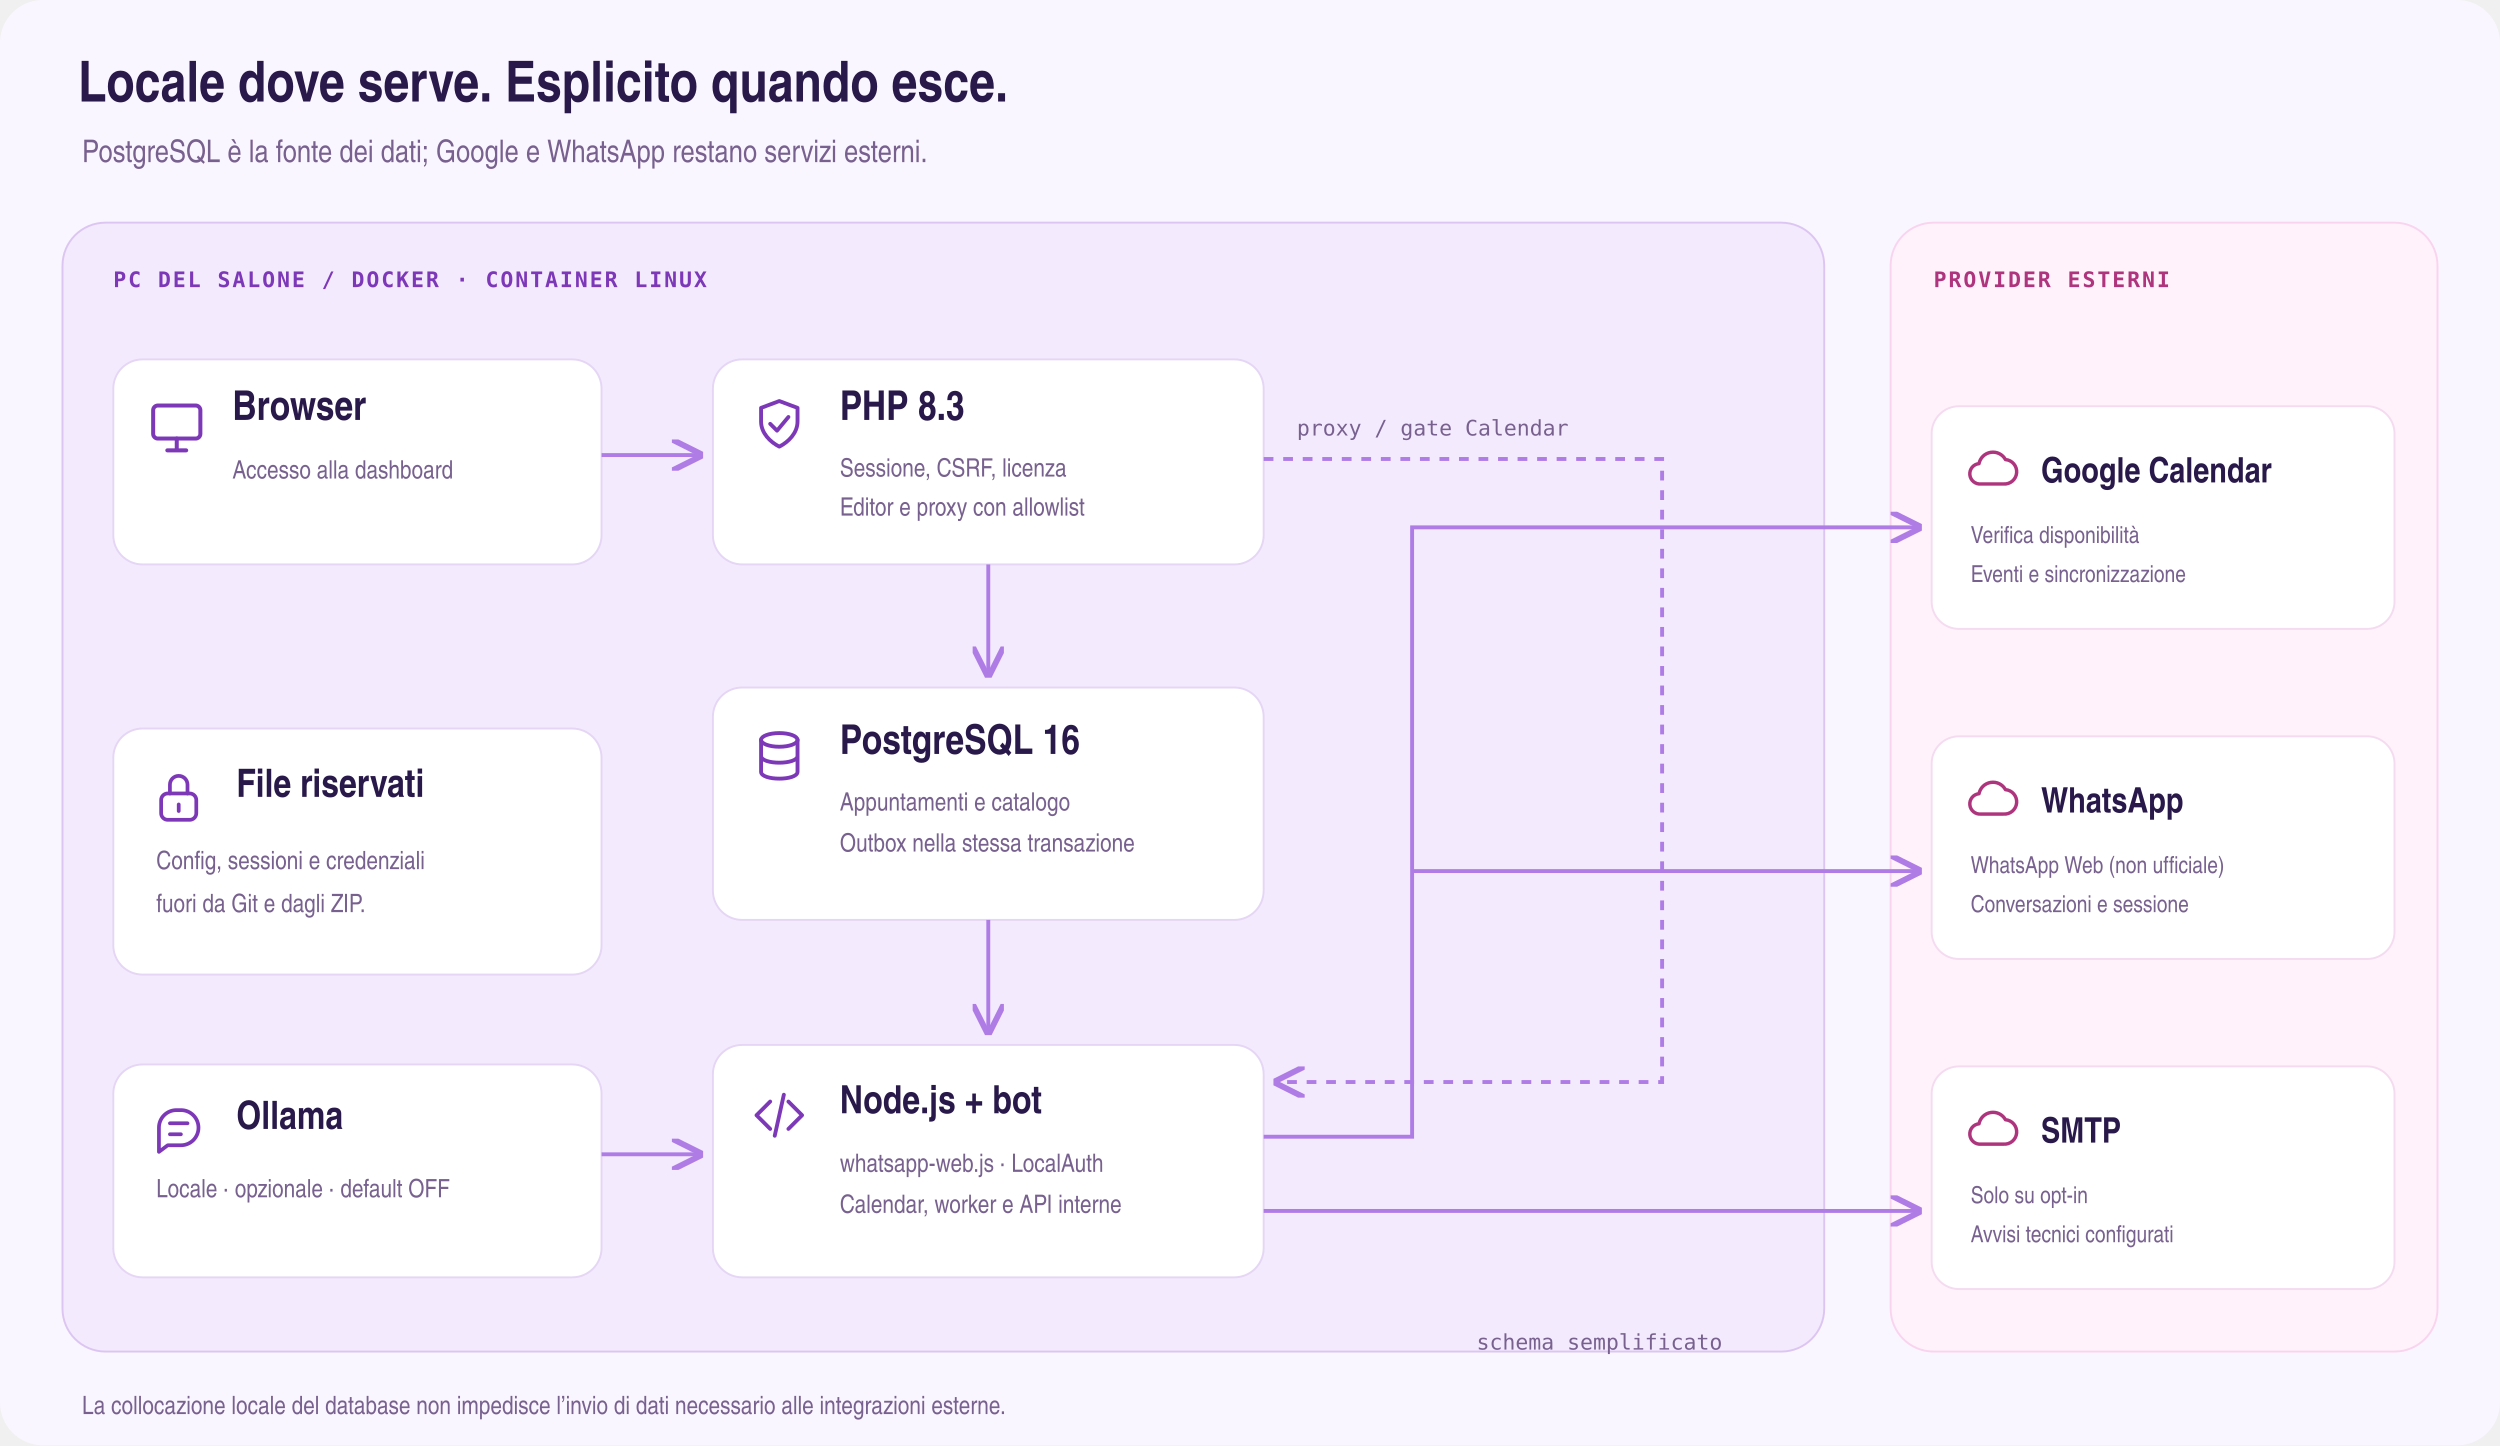
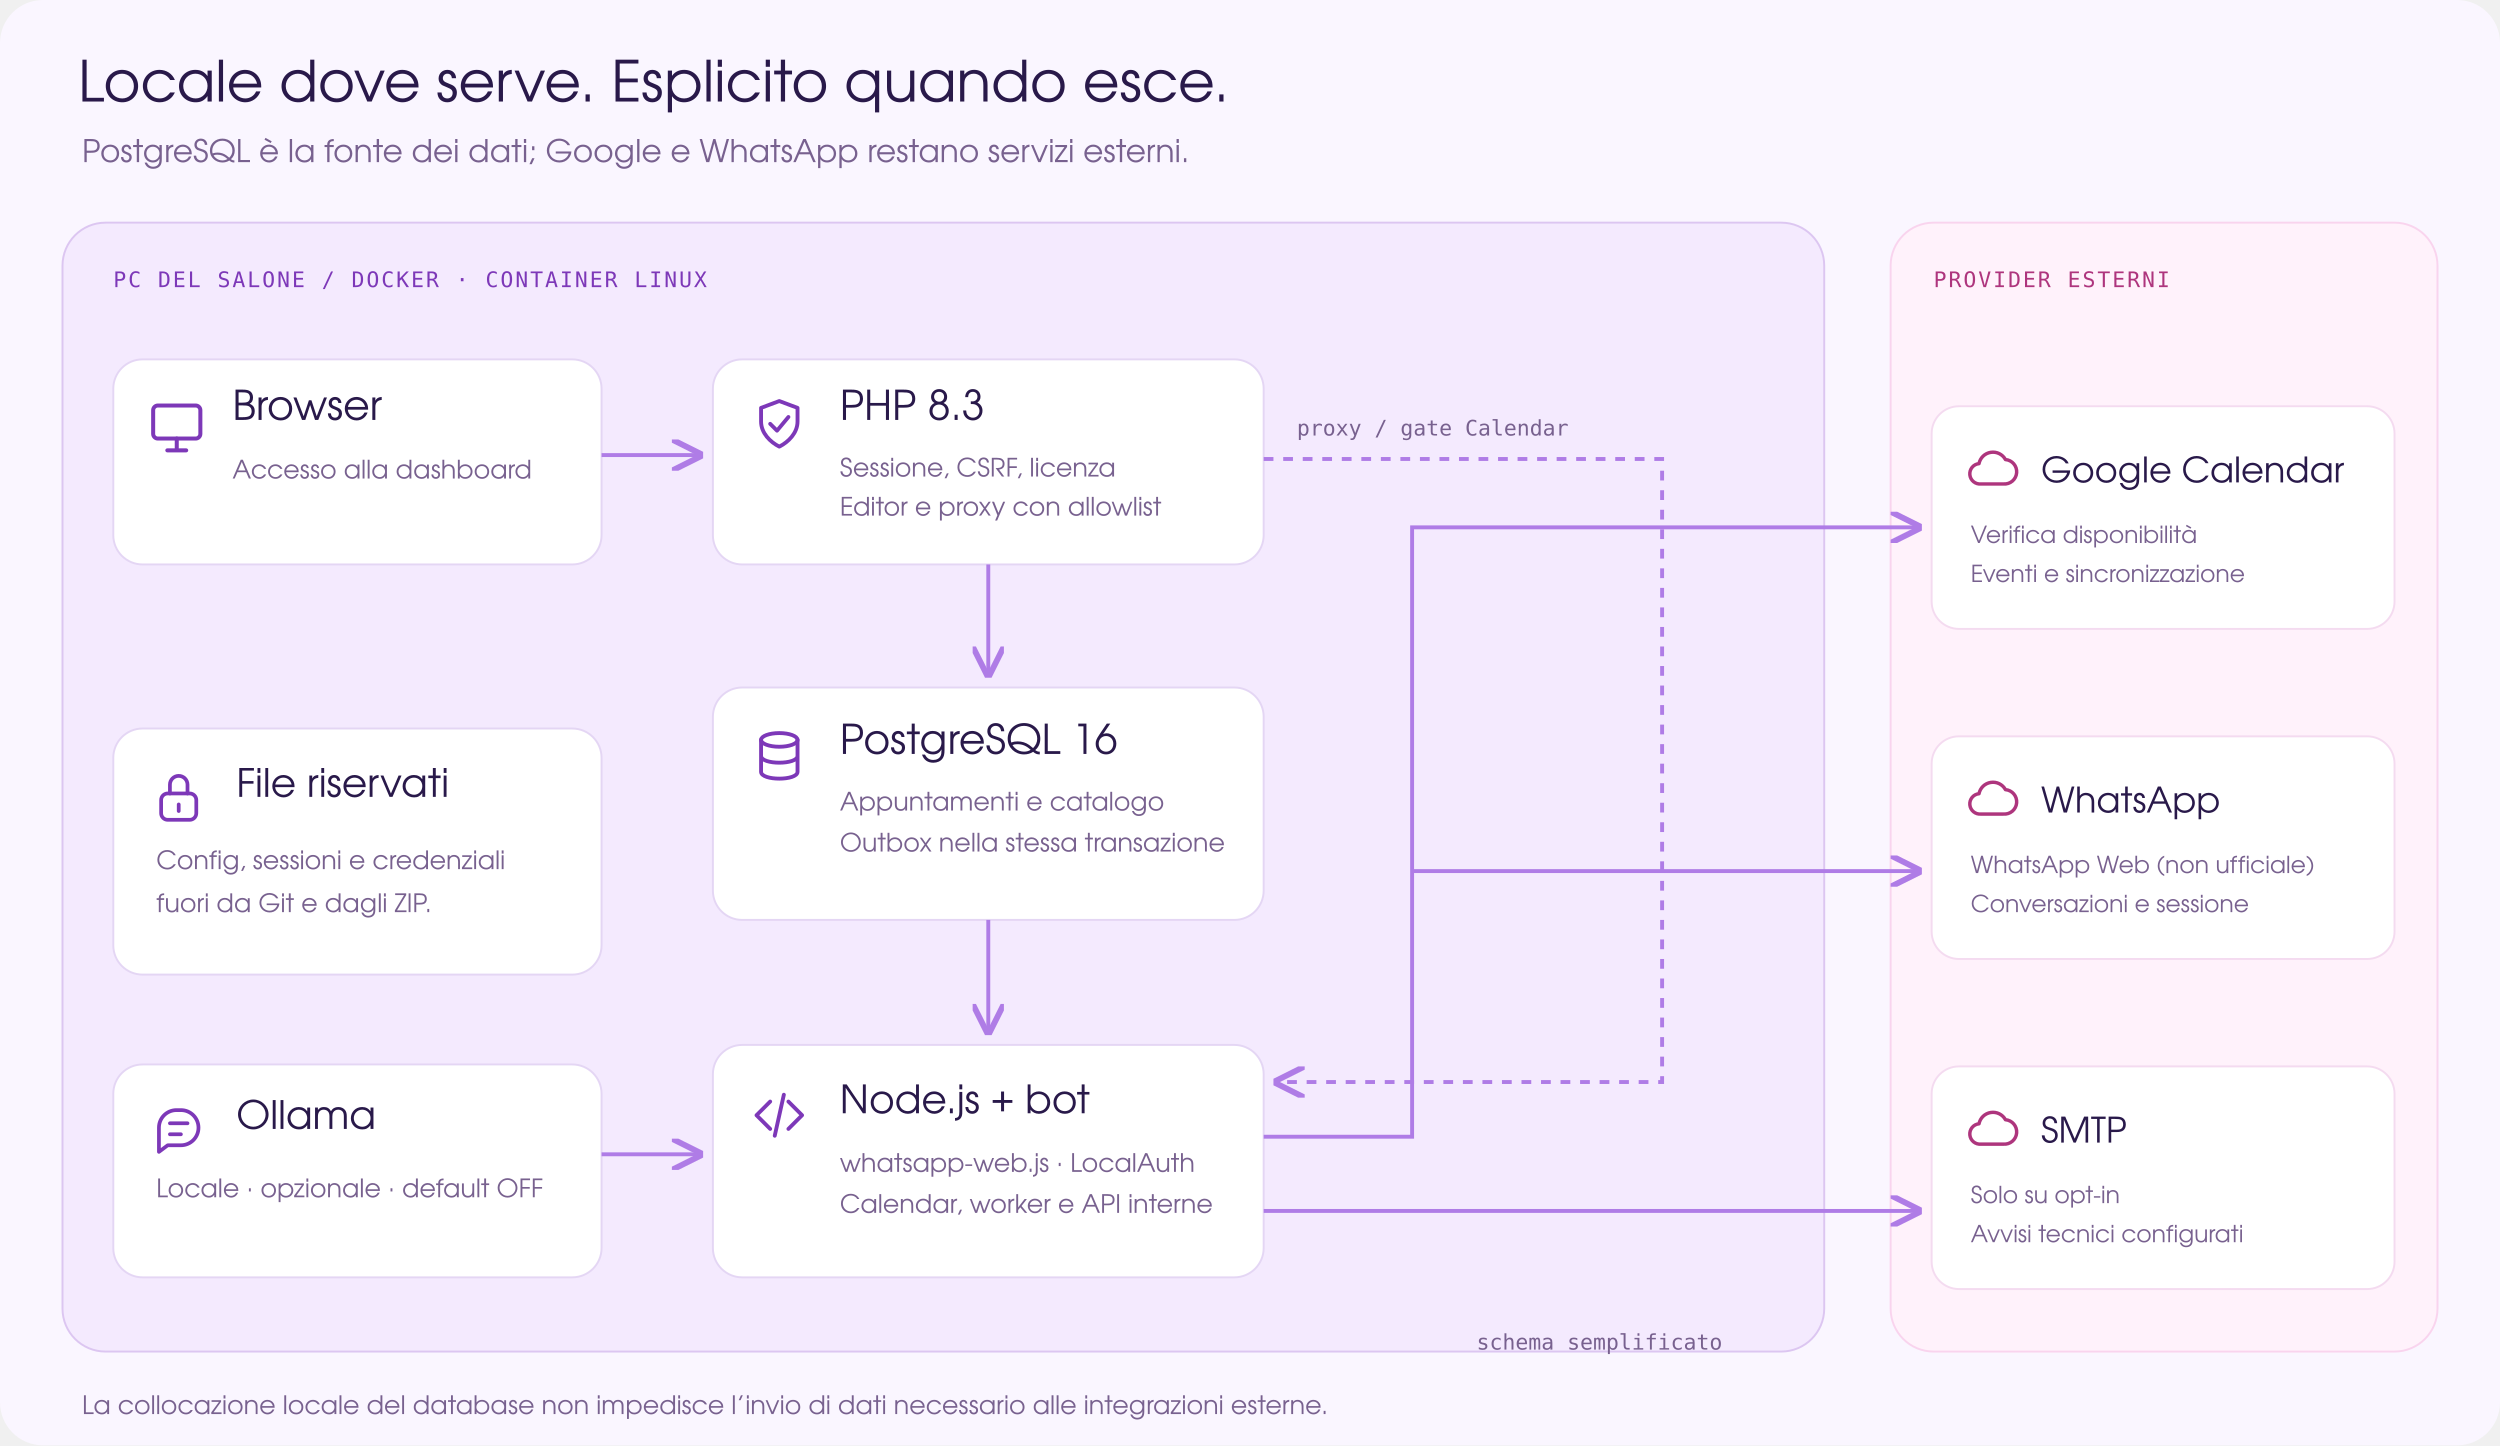
<svg xmlns="http://www.w3.org/2000/svg" width="1280" height="740" viewBox="0 0 1280 740" role="img" aria-labelledby="title desc">
  <defs>
    <pattern id="grid" width="40" height="40" patternUnits="userSpaceOnUse">
      <path d="M40 0H0V40" fill="none" stroke="#ffffff" stroke-opacity=".035" />
    </pattern>
    <marker id="arrow" markerWidth="8" markerHeight="8" refX="7" refY="4" orient="auto">
      <path d="m0 0 8 4-8 4" fill="none" stroke="#AF7CE6" stroke-width="1.5" />
    </marker>
  </defs>
-   <g font-family="Nimbus Sans Narrow,DejaVu Sans Condensed,Arial Narrow,sans-serif">
+   <g font-family="Universalis ADF Std,URW Gothic,Arial,sans-serif" font-variant-ligatures="common-ligatures discretionary-ligatures">
    <rect x="0" y="0" width="1280" height="740" rx="22" fill="#FAF6FF" stroke="none" />
-     <text x="40" y="52" fill="#29194A" font-family="Impact,Nimbus Sans Narrow,DejaVu Sans Condensed,sans-serif" font-size="29" font-weight="650">Locale dove serve. Esplicito quando esce.</text>
+     <text x="40" y="52" fill="#29194A" font-family="Universalis ADF Std,URW Gothic,Arial,sans-serif" font-variant-ligatures="common-ligatures discretionary-ligatures" font-size="29" font-weight="500">Locale dove serve. Esplicito quando esce.</text>
    <text x="42" y="83" fill="#78618F" font-size="16" font-weight="400">PostgreSQL è la fonte dei dati; Google e WhatsApp restano servizi esterni.</text>
    <rect x="32" y="114" width="902" height="578" rx="22" fill="#F4EAFE" stroke="#DCC6F1" />
-     <text x="58" y="147" fill="#7D38B8" font-family="Consolas,DejaVu Sans Mono,monospace" font-size="11" font-weight="650" letter-spacing="1">PC DEL SALONE / DOCKER · CONTAINER LINUX</text>
+     <text x="58" y="147" fill="#7D38B8" font-family="Consolas,DejaVu Sans Mono,monospace" font-size="11" font-weight="500" letter-spacing="1">PC DEL SALONE / DOCKER · CONTAINER LINUX</text>
    <rect x="58" y="184" width="250" height="105" rx="15" fill="#ffffff" stroke="#E4D6F4" />
    <g transform="translate(76 204) scale(1.208333)" fill="none" stroke="#7D38B8" stroke-width="1.7" stroke-linecap="round" stroke-linejoin="round">
      <rect x="2" y="3" width="20" height="14" rx="2" />
      <path d="M8 22h8m-4-5v5" />
    </g>
-     <text x="119" y="215" fill="#29194A" font-size="21" font-weight="650">Browser</text>
+     <text x="119" y="215" fill="#29194A" font-size="21" font-weight="500">Browser</text>
    <text x="119" y="245" fill="#78618F" font-size="13" font-weight="400">Accesso alla dashboard</text>
    <rect x="365" y="184" width="282" height="105" rx="15" fill="#ffffff" stroke="#E4D6F4" />
    <g transform="translate(385 203) scale(1.166667)" fill="none" stroke="#7D38B8" stroke-width="1.7" stroke-linecap="round" stroke-linejoin="round">
      <path d="m12 2 8 3v6c0 5-4 9-8 11-4-2-8-6-8-11V5l8-3Z" />
      <path d="m8 12 3 3 5-6" />
    </g>
-     <text x="430" y="215" fill="#29194A" font-size="21" font-weight="650">PHP 8.3</text>
+     <text x="430" y="215" fill="#29194A" font-size="21" font-weight="500">PHP 8.3</text>
    <text x="430" y="244" fill="#78618F" font-size="13" font-weight="400">Sessione, CSRF, licenza</text>
    <text x="430" y="264" fill="#78618F" font-size="13" font-weight="400">Editor e proxy con allowlist</text>
    <rect x="365" y="352" width="282" height="119" rx="15" fill="#ffffff" stroke="#E4D6F4" />
    <g transform="translate(385 373) scale(1.166667)" fill="none" stroke="#7D38B8" stroke-width="1.7" stroke-linecap="round" stroke-linejoin="round">
      <ellipse cx="12" cy="5" rx="8" ry="3" />
      <path d="M4 5v14c0 4 16 4 16 0V5M4 12c0 4 16 4 16 0" />
    </g>
-     <text x="430" y="386" fill="#29194A" font-size="21" font-weight="650">PostgreSQL 16</text>
+     <text x="430" y="386" fill="#29194A" font-size="21" font-weight="500">PostgreSQL 16</text>
    <text x="430" y="415" fill="#78618F" font-size="13" font-weight="400">Appuntamenti e catalogo</text>
    <text x="430" y="436" fill="#78618F" font-size="13" font-weight="400">Outbox nella stessa transazione</text>
    <rect x="365" y="535" width="282" height="119" rx="15" fill="#ffffff" stroke="#E4D6F4" />
    <g transform="translate(385 557) scale(1.166667)" fill="none" stroke="#7D38B8" stroke-width="1.7" stroke-linecap="round" stroke-linejoin="round">
      <path d="m8 6-6 6 6 6m8-12 6 6-6 6M14 3l-4 18" />
    </g>
-     <text x="430" y="570" fill="#29194A" font-size="20" font-weight="650">Node.js + bot</text>
+     <text x="430" y="570" fill="#29194A" font-size="20" font-weight="500">Node.js + bot</text>
    <text x="430" y="600" fill="#78618F" font-size="13" font-weight="400">whatsapp-web.js · LocalAuth</text>
    <text x="430" y="621" fill="#78618F" font-size="13" font-weight="400">Calendar, worker e API interne</text>
    <rect x="58" y="373" width="250" height="126" rx="15" fill="#ffffff" stroke="#E4D6F4" />
    <g transform="translate(78 395) scale(1.125)" fill="none" stroke="#7D38B8" stroke-width="1.7" stroke-linecap="round" stroke-linejoin="round">
      <rect x="4" y="10" width="16" height="12" rx="3" />
      <path d="M8 10V6a4 4 0 0 1 8 0v4m-4 5v3" />
    </g>
-     <text x="121" y="408" fill="#29194A" font-size="20" font-weight="650">File riservati</text>
+     <text x="121" y="408" fill="#29194A" font-size="20" font-weight="500">File riservati</text>
    <text x="80" y="445" fill="#78618F" font-size="13" font-weight="400">Config, sessioni e credenziali</text>
    <text x="80" y="467" fill="#78618F" font-size="13" font-weight="400">fuori da Git e dagli ZIP.</text>
    <rect x="58" y="545" width="250" height="109" rx="15" fill="#ffffff" stroke="#E4D6F4" />
    <g transform="translate(78 565) scale(1.125)" fill="none" stroke="#7D38B8" stroke-width="1.7" stroke-linecap="round" stroke-linejoin="round">
      <path d="M21 11a8 8 0 0 1-8 8H7l-4 3V11a8 8 0 0 1 8-8h2a8 8 0 0 1 8 8Z" />
      <path d="M8 9h8m-8 5h5" />
    </g>
-     <text x="121" y="578" fill="#29194A" font-size="20" font-weight="650">Ollama</text>
+     <text x="121" y="578" fill="#29194A" font-size="20" font-weight="500">Ollama</text>
    <text x="80" y="613" fill="#78618F" font-size="13" font-weight="400">Locale · opzionale · default OFF</text>
    <rect x="968" y="114" width="280" height="578" rx="22" fill="#FFF2FB" stroke="#F9D4EE" />
-     <text x="990" y="147" fill="#AE357D" font-family="Consolas,DejaVu Sans Mono,monospace" font-size="11" font-weight="650" letter-spacing="1">PROVIDER ESTERNI</text>
+     <text x="990" y="147" fill="#AE357D" font-family="Consolas,DejaVu Sans Mono,monospace" font-size="11" font-weight="500" letter-spacing="1">PROVIDER ESTERNI</text>
    <rect x="989" y="208" width="237" height="114" rx="14" fill="#ffffff" stroke="#F4DBF0" />
    <g transform="translate(1007 228) scale(1.041667)" fill="none" stroke="#AE357D" stroke-width="1.7" stroke-linecap="round" stroke-linejoin="round">
      <path d="M7 19a5 5 0 1 1-1-10 7 7 0 0 1 13-2 6 6 0 0 1-1 12H7Z" />
    </g>
-     <text x="1045" y="247" fill="#29194A" font-size="18" font-weight="650">Google Calendar</text>
+     <text x="1045" y="247" fill="#29194A" font-size="18" font-weight="500">Google Calendar</text>
    <text x="1009" y="278" fill="#78618F" font-size="12" font-weight="400">Verifica disponibilità</text>
    <text x="1009" y="298" fill="#78618F" font-size="12" font-weight="400">Eventi e sincronizzazione</text>
    <rect x="989" y="377" width="237" height="114" rx="14" fill="#ffffff" stroke="#F4DBF0" />
    <g transform="translate(1007 397) scale(1.041667)" fill="none" stroke="#AE357D" stroke-width="1.7" stroke-linecap="round" stroke-linejoin="round">
      <path d="M7 19a5 5 0 1 1-1-10 7 7 0 0 1 13-2 6 6 0 0 1-1 12H7Z" />
    </g>
-     <text x="1045" y="416" fill="#29194A" font-size="18" font-weight="650">WhatsApp</text>
+     <text x="1045" y="416" fill="#29194A" font-size="18" font-weight="500">WhatsApp</text>
    <text x="1009" y="447" fill="#78618F" font-size="12" font-weight="400">WhatsApp Web (non ufficiale)</text>
    <text x="1009" y="467" fill="#78618F" font-size="12" font-weight="400">Conversazioni e sessione</text>
    <rect x="989" y="546" width="237" height="114" rx="14" fill="#ffffff" stroke="#F4DBF0" />
    <g transform="translate(1007 566) scale(1.041667)" fill="none" stroke="#AE357D" stroke-width="1.7" stroke-linecap="round" stroke-linejoin="round">
      <path d="M7 19a5 5 0 1 1-1-10 7 7 0 0 1 13-2 6 6 0 0 1-1 12H7Z" />
    </g>
-     <text x="1045" y="585" fill="#29194A" font-size="18" font-weight="650">SMTP</text>
+     <text x="1045" y="585" fill="#29194A" font-size="18" font-weight="500">SMTP</text>
    <text x="1009" y="616" fill="#78618F" font-size="12" font-weight="400">Solo su opt-in</text>
    <text x="1009" y="636" fill="#78618F" font-size="12" font-weight="400">Avvisi tecnici configurati</text>
    <path d="M308 233H358" fill="none" stroke="#AF7CE6" stroke-width="2" marker-end="url(#arrow)" />
    <path d="M506 289V345" fill="none" stroke="#AF7CE6" stroke-width="2" marker-end="url(#arrow)" />
    <path d="M506 471V528" fill="none" stroke="#AF7CE6" stroke-width="2" marker-end="url(#arrow)" />
    <path d="M647 582H723V270H982" fill="none" stroke="#AF7CE6" stroke-width="2" marker-end="url(#arrow)" />
    <path d="M723 446H982" fill="none" stroke="#AF7CE6" stroke-width="2" marker-end="url(#arrow)" />
    <path d="M647 620H982" fill="none" stroke="#AF7CE6" stroke-width="2" marker-end="url(#arrow)" />
    <path d="M308 591H358" fill="none" stroke="#AF7CE6" stroke-width="2" marker-end="url(#arrow)" />
    <path d="M647 235H851V554H654" fill="none" stroke="#AF7CE6" stroke-width="2" stroke-dasharray="5 5" marker-end="url(#arrow)" />
    <text x="664" y="223" fill="#78618F" font-family="Consolas,DejaVu Sans Mono,monospace" font-size="11" font-weight="400">proxy / gate Calendar</text>
    <text x="756" y="691" fill="#78618F" font-family="Consolas,DejaVu Sans Mono,monospace" font-size="11" font-weight="400">schema semplificato</text>
    <text x="42" y="724" fill="#78618F" font-size="13" font-weight="400">La collocazione locale del database non impedisce l’invio di dati necessario alle integrazioni esterne.</text>
  </g>
</svg>
